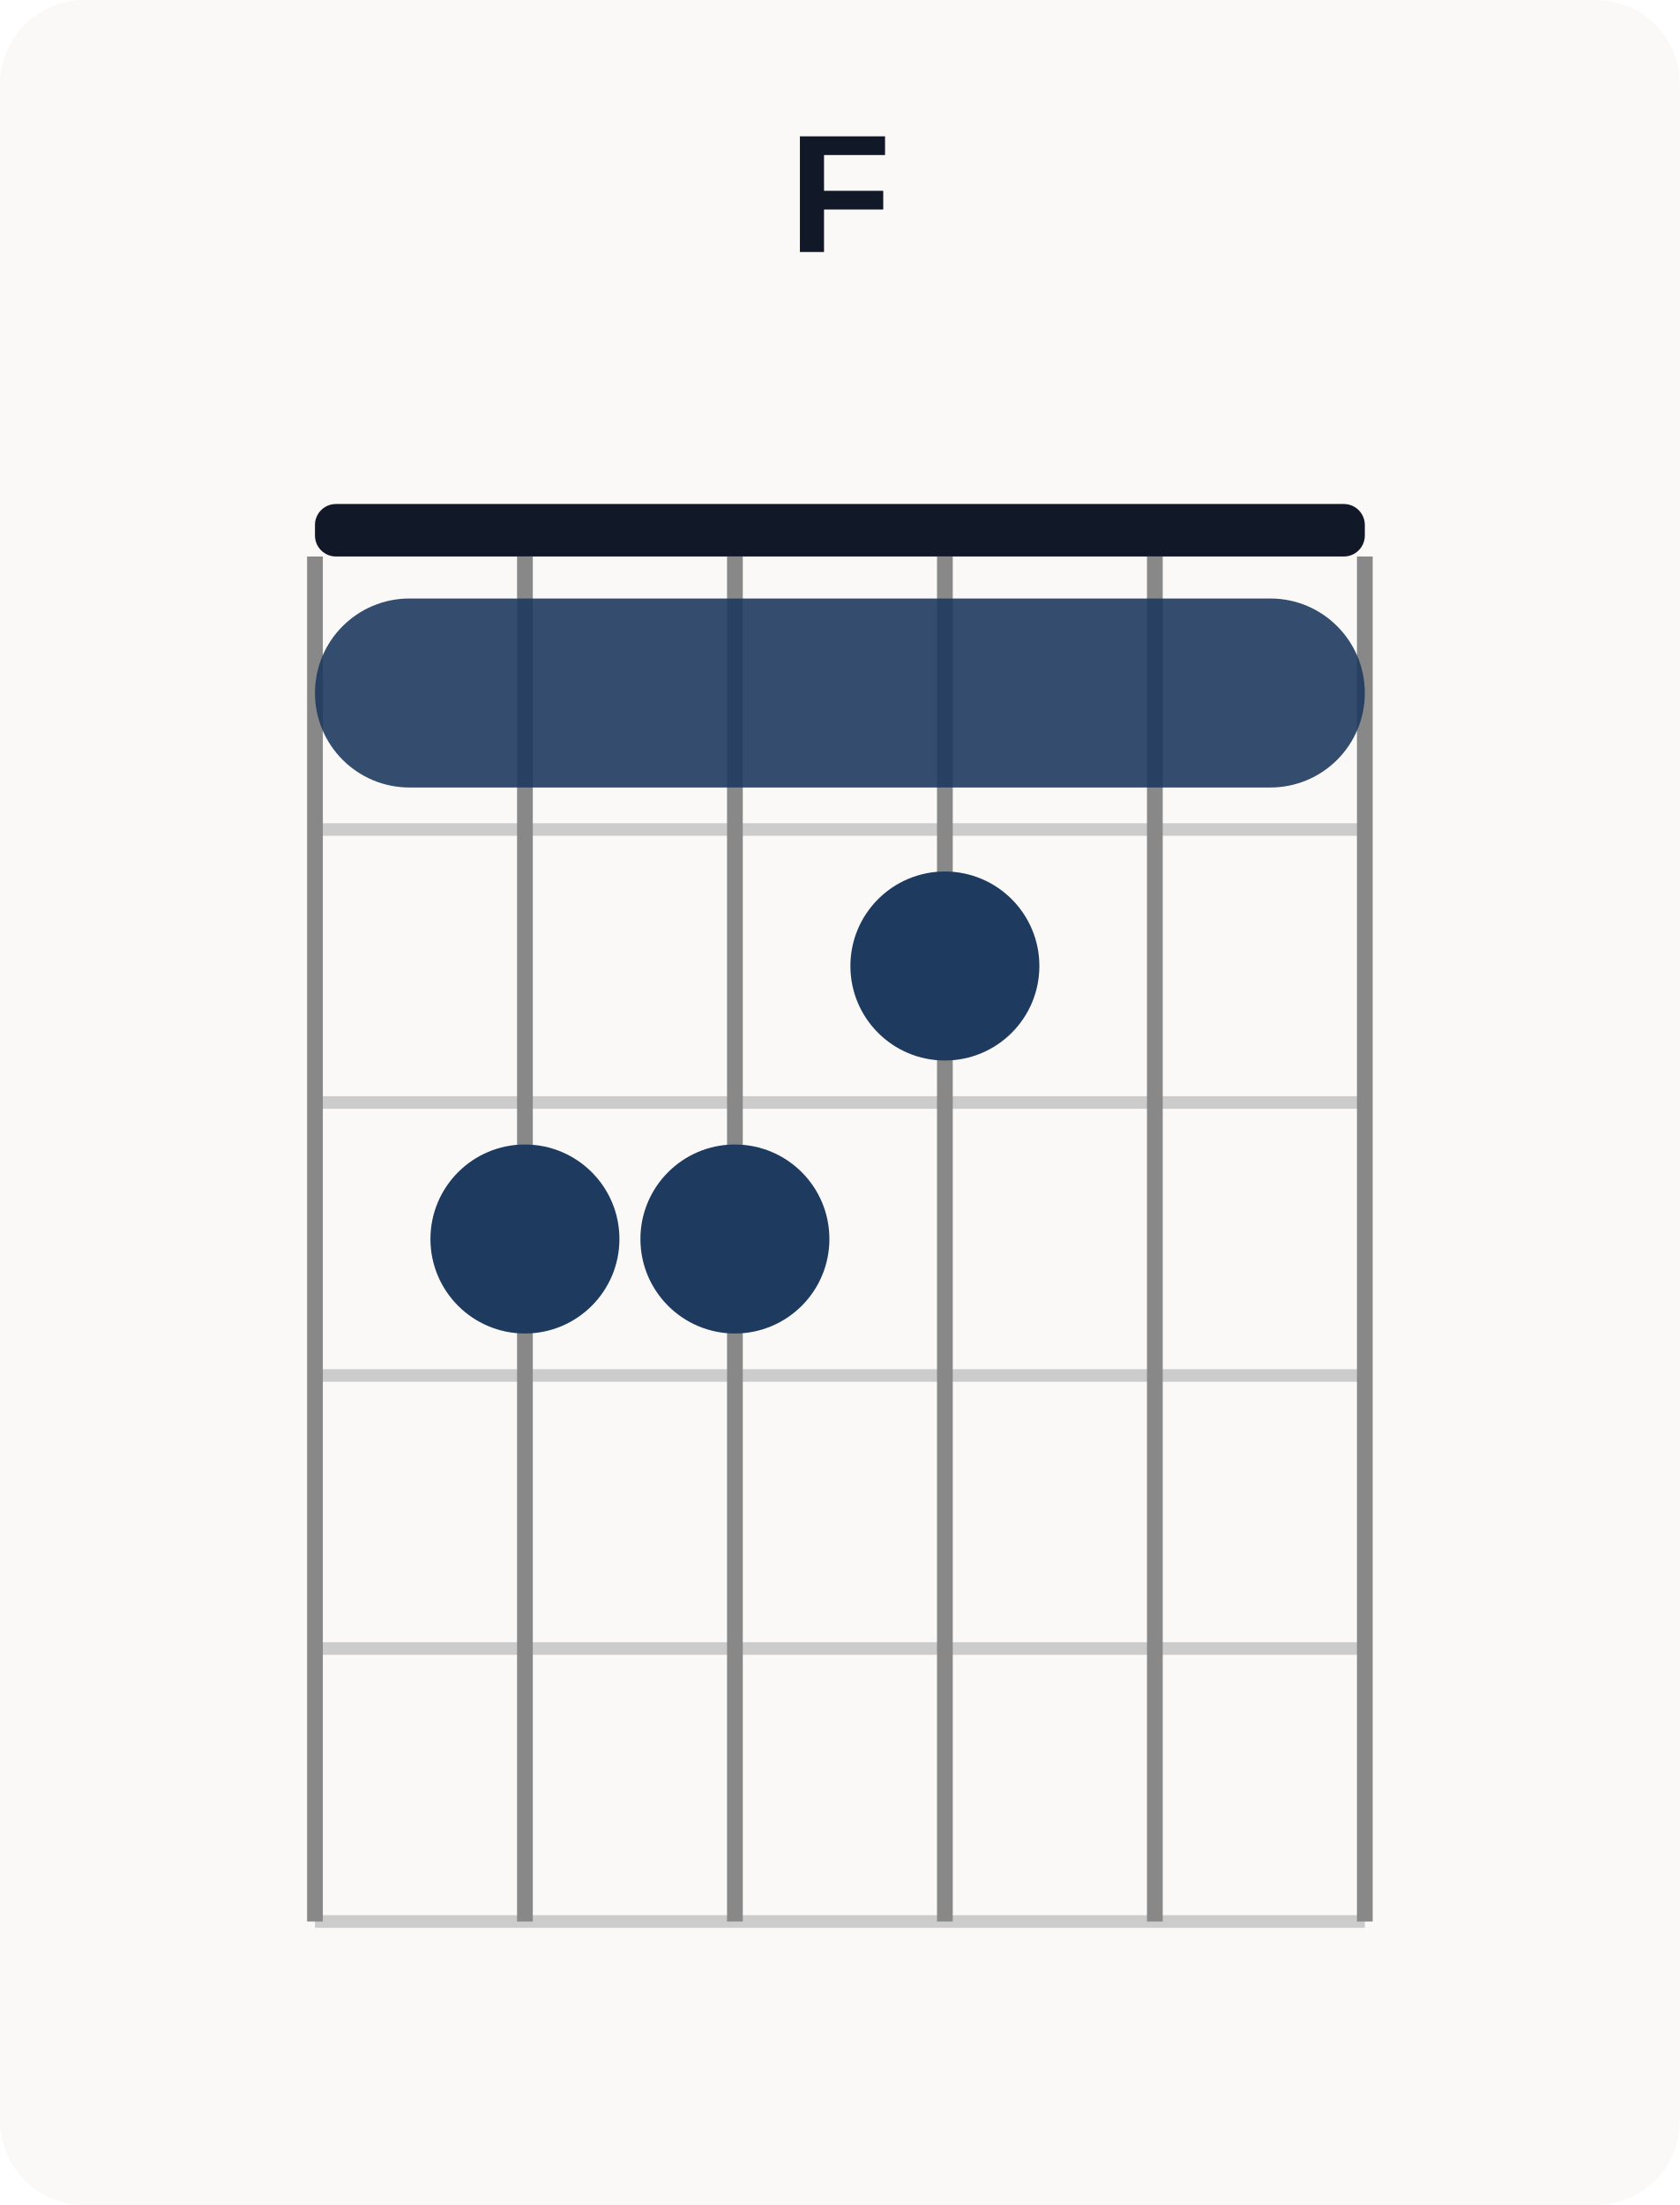
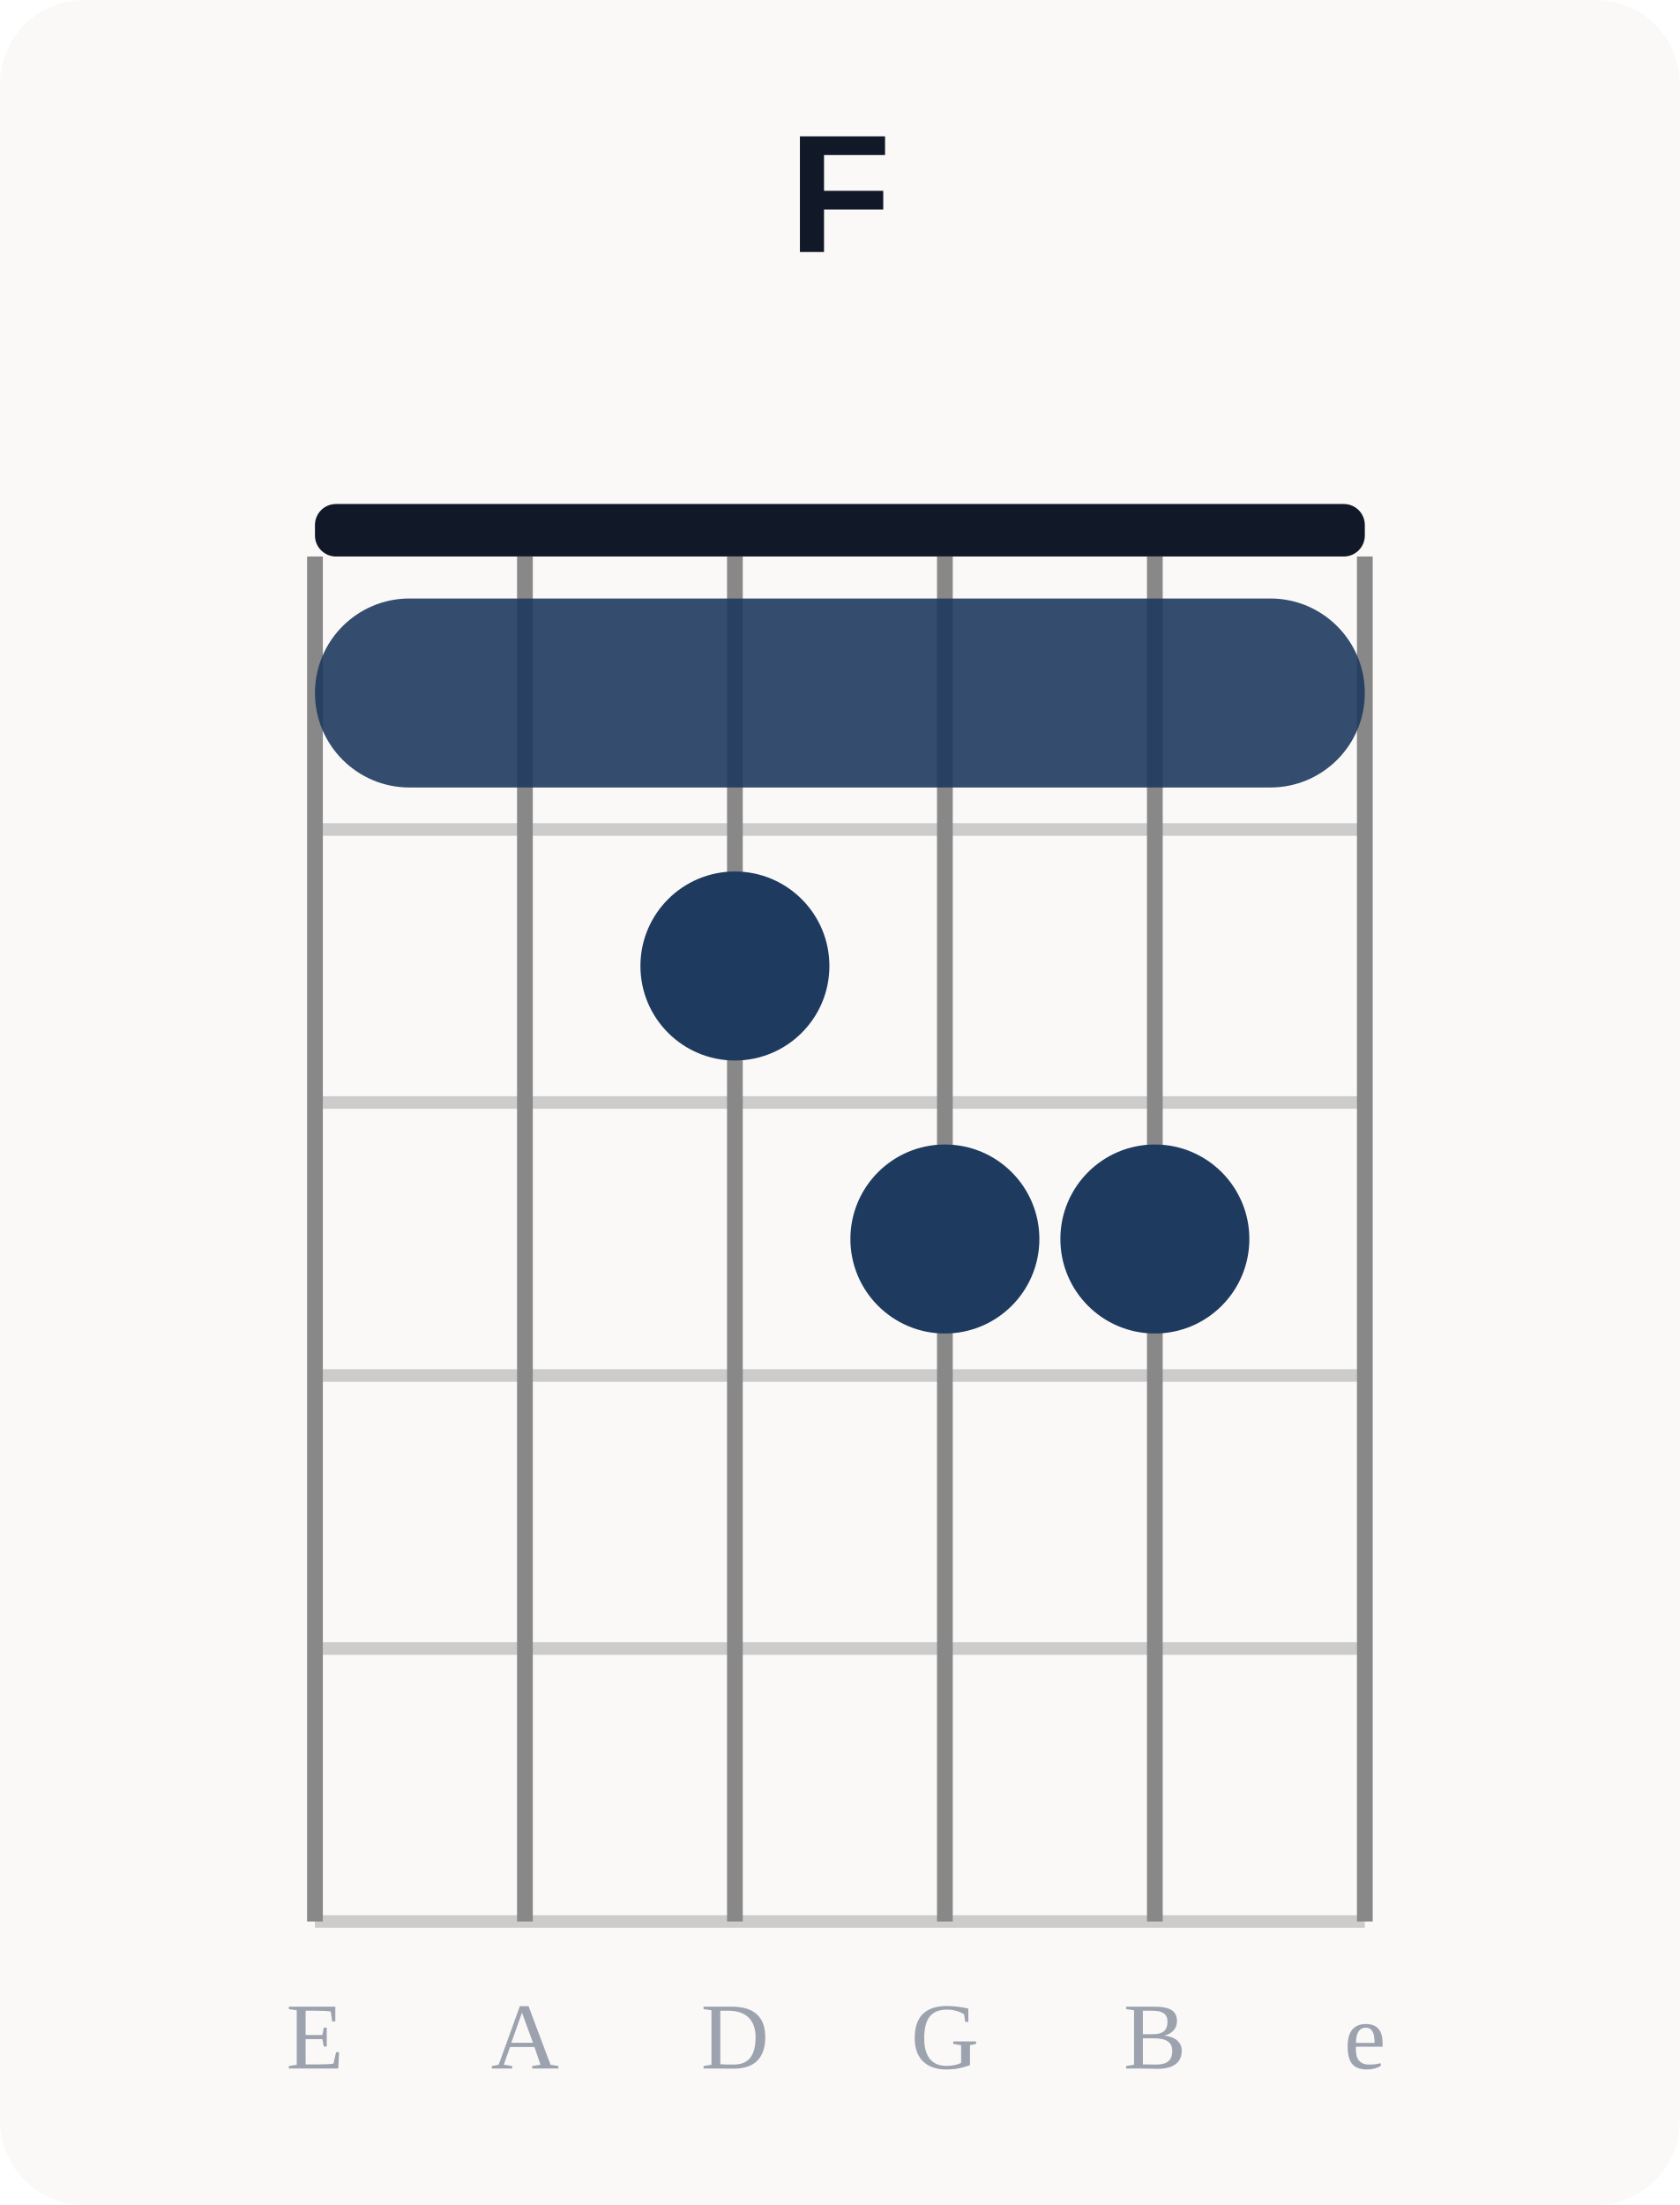
<svg xmlns="http://www.w3.org/2000/svg" width="160" height="210" viewBox="0 0 160 210">
  <rect width="160" height="210" fill="#faf9f7" rx="8" />
  <text x="80" y="24" text-anchor="middle" font-family="Arial,sans-serif" font-size="16" font-weight="700" fill="#111827">F</text>
  <rect x="30" y="48" width="100" height="5" fill="#111827" rx="2" />
  <line x1="30" y1="79" x2="130" y2="79" stroke="#ccc" stroke-width="1.2" />
  <line x1="30" y1="105" x2="130" y2="105" stroke="#ccc" stroke-width="1.2" />
  <line x1="30" y1="131" x2="130" y2="131" stroke="#ccc" stroke-width="1.2" />
  <line x1="30" y1="157" x2="130" y2="157" stroke="#ccc" stroke-width="1.2" />
  <line x1="30" y1="183" x2="130" y2="183" stroke="#ccc" stroke-width="1.2" />
  <line x1="30" y1="53" x2="30" y2="183" stroke="#888" stroke-width="1.5" />
  <line x1="50" y1="53" x2="50" y2="183" stroke="#888" stroke-width="1.5" />
  <line x1="70" y1="53" x2="70" y2="183" stroke="#888" stroke-width="1.5" />
  <line x1="90" y1="53" x2="90" y2="183" stroke="#888" stroke-width="1.5" />
  <line x1="110" y1="53" x2="110" y2="183" stroke="#888" stroke-width="1.5" />
  <line x1="130" y1="53" x2="130" y2="183" stroke="#888" stroke-width="1.5" />
+   <text x="30" y="197" text-anchor="middle" font-size="9" fill="#9ca3af">E</text>
+   <text x="50" y="197" text-anchor="middle" font-size="9" fill="#9ca3af">A</text>
+   <text x="70" y="197" text-anchor="middle" font-size="9" fill="#9ca3af">D</text>
+   <text x="90" y="197" text-anchor="middle" font-size="9" fill="#9ca3af">G</text>
+   <text x="110" y="197" text-anchor="middle" font-size="9" fill="#9ca3af">B</text>
+   <text x="130" y="197" text-anchor="middle" font-size="9" fill="#9ca3af">e</text>
  <rect x="30" y="57" width="100" height="18" rx="9" fill="#1e3a5f" opacity="0.9" />
-   <circle cx="90" cy="92" r="9" fill="#1e3a5f" />
-   <circle cx="70" cy="118" r="9" fill="#1e3a5f" />
-   <circle cx="50" cy="118" r="9" fill="#1e3a5f" />
+   <circle cx="70" cy="92" r="9" fill="#1e3a5f" />
+   <circle cx="90" cy="118" r="9" fill="#1e3a5f" />
+   <circle cx="110" cy="118" r="9" fill="#1e3a5f" />
</svg>
